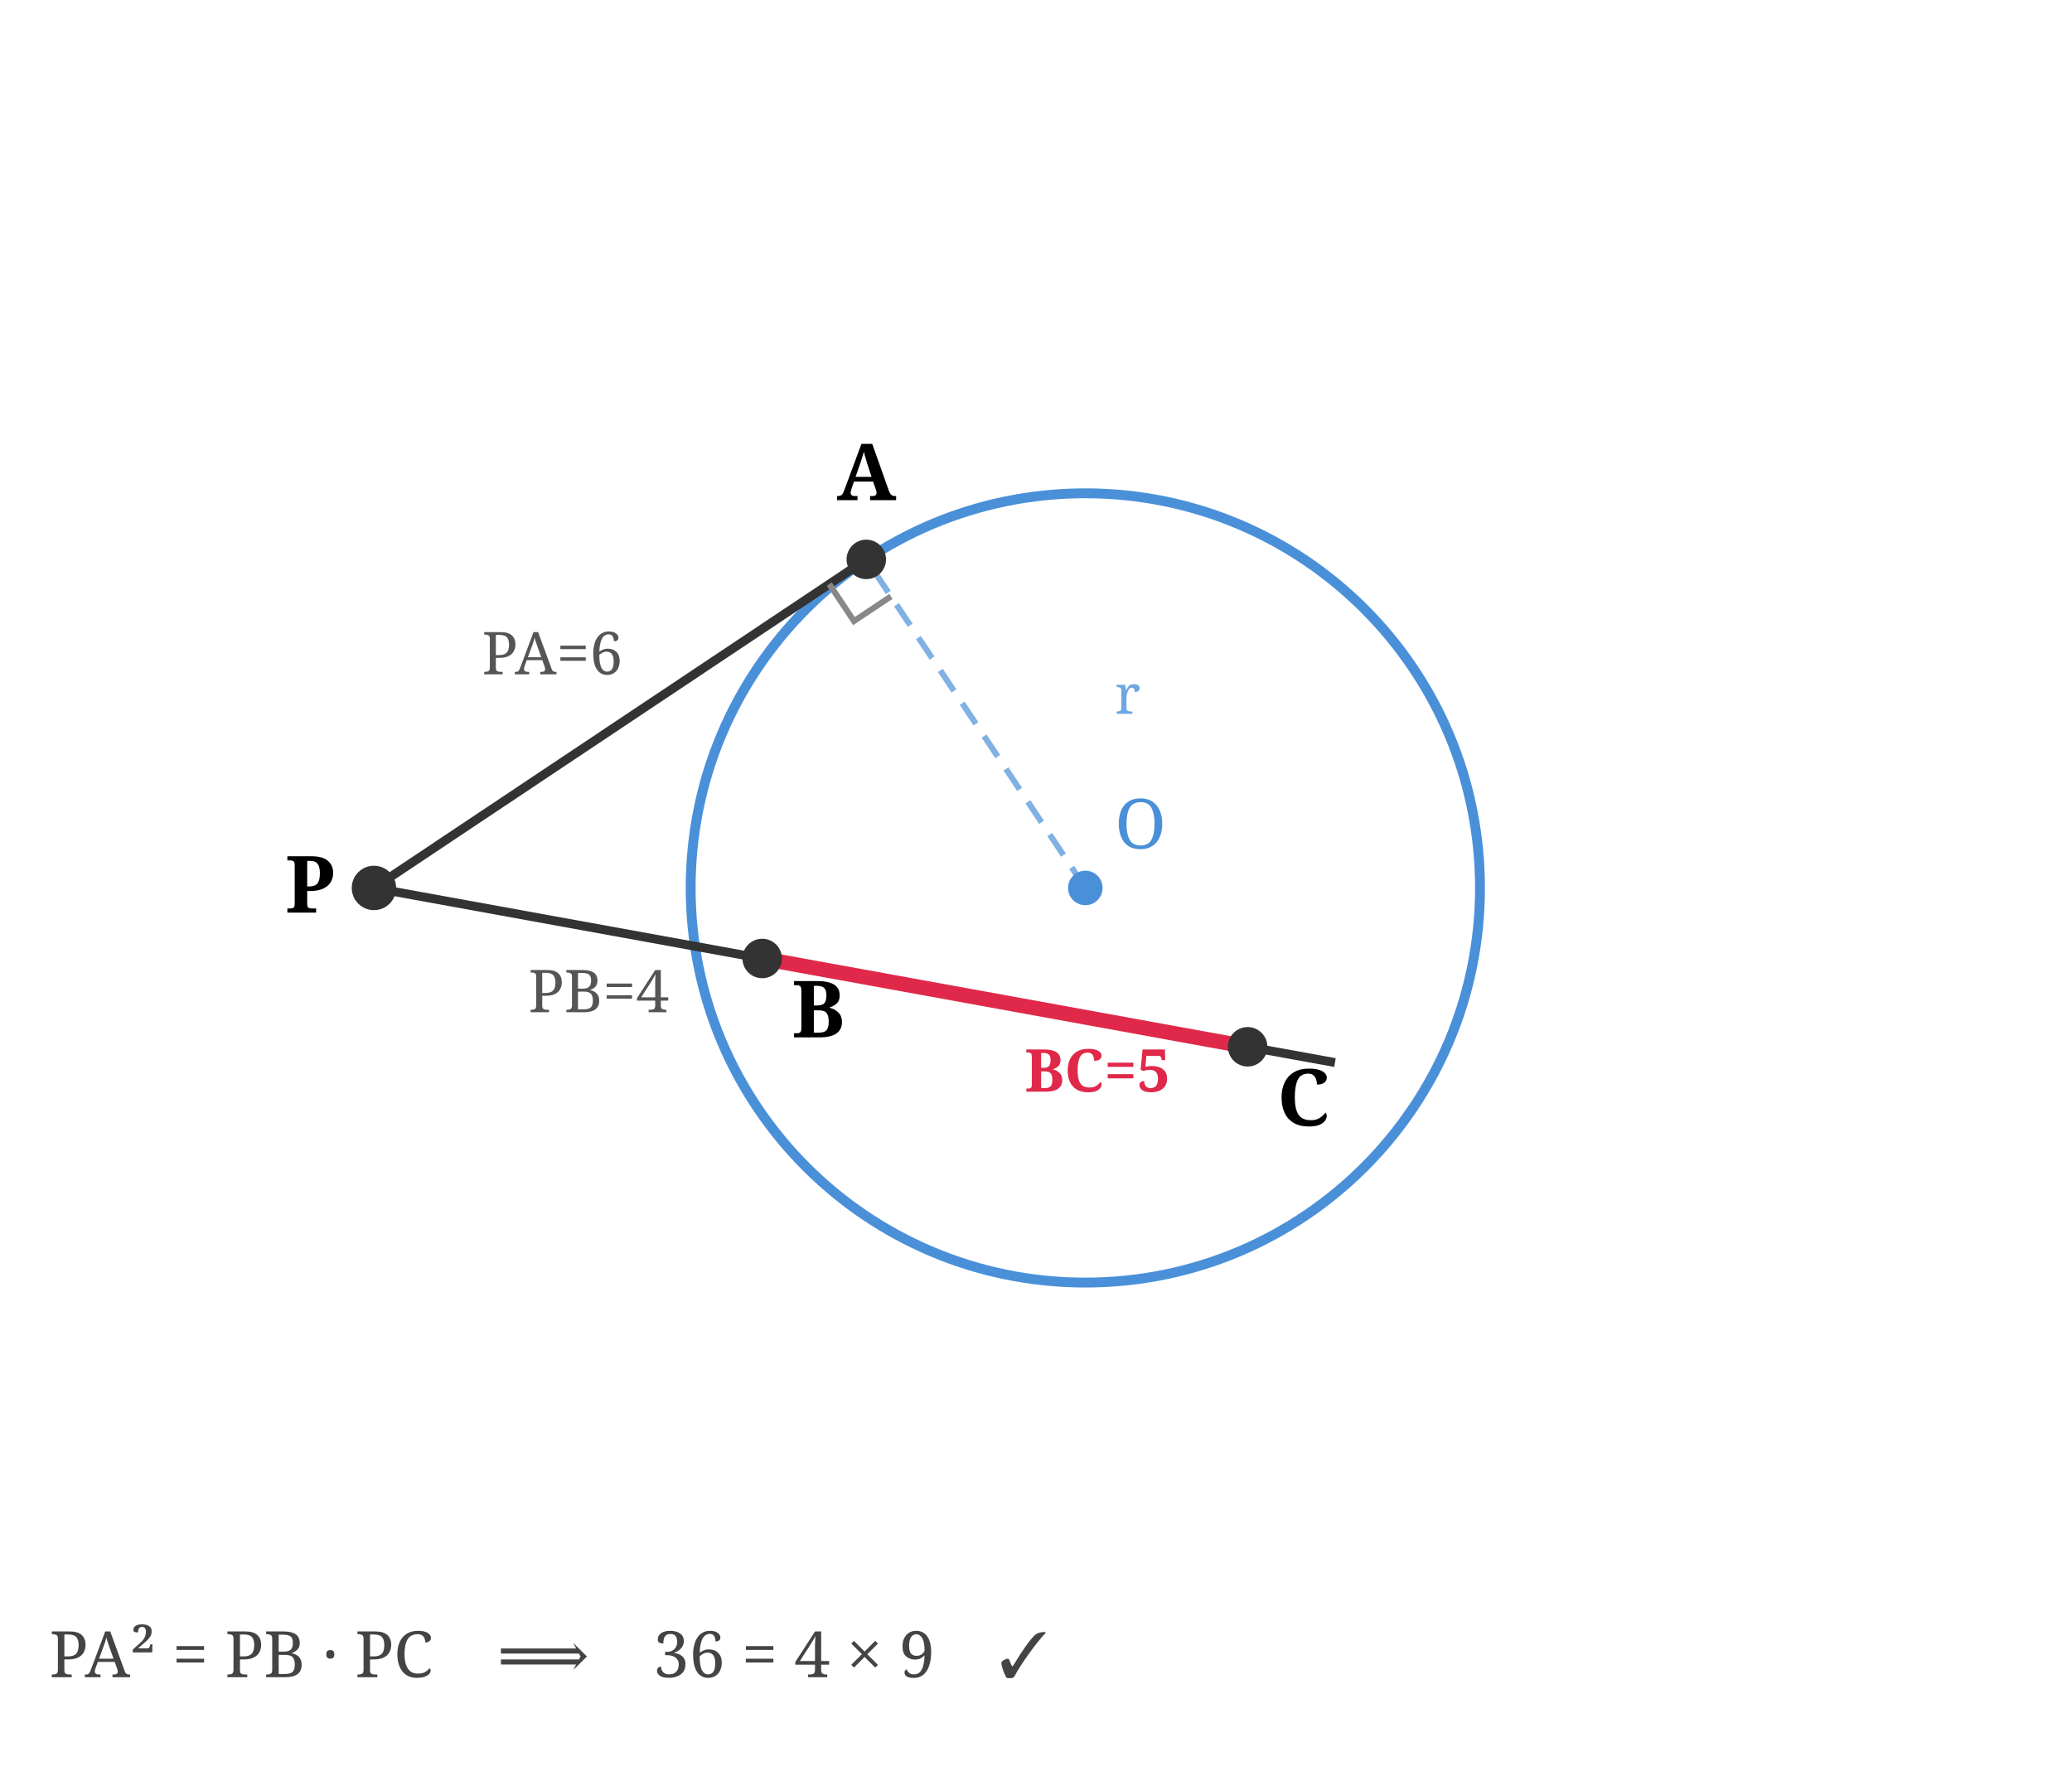
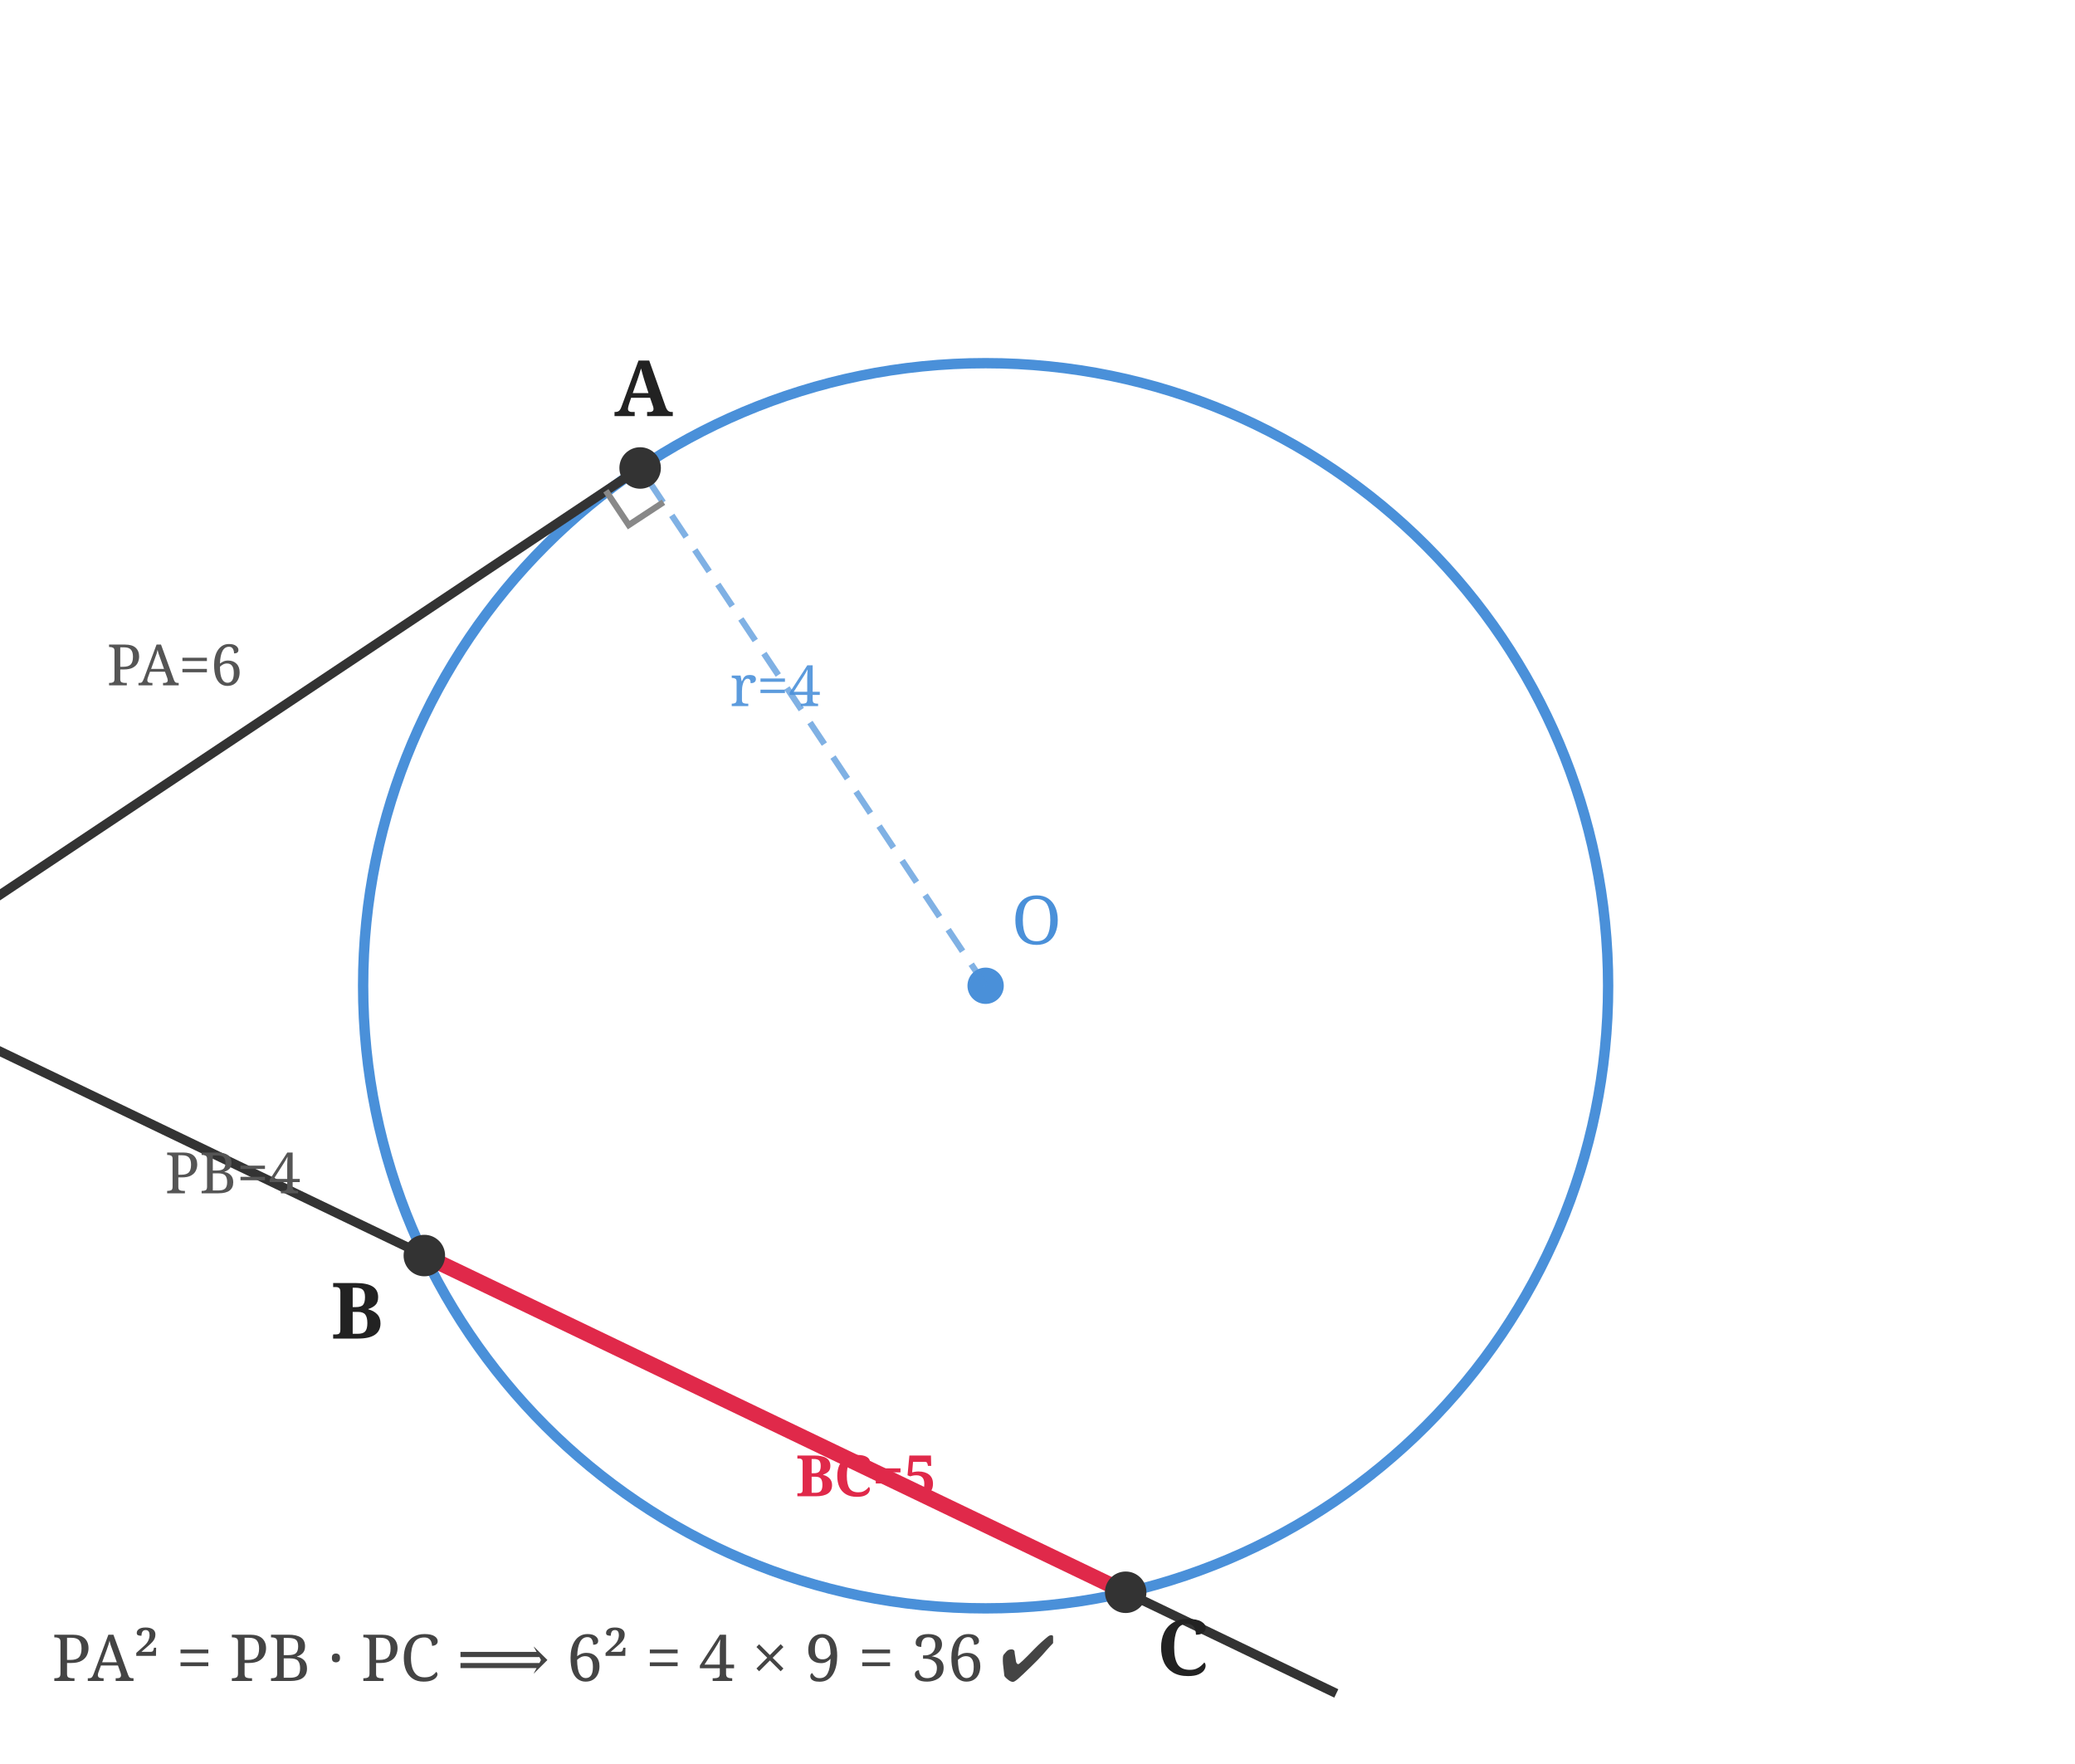
- <svg xmlns="http://www.w3.org/2000/svg" width="420" height="360" viewBox="0 0 420 360" style="background:#fff;font-family:serif;">
-   <circle cx="220" cy="180" r="80.0" fill="none" stroke="#4a90d9" stroke-width="2" />
-   <circle cx="220" cy="180" r="3.5" fill="#4a90d9" />
-   <line x1="220" y1="180" x2="175.6" y2="113.4" stroke="#4a90d9" stroke-width="1.2" stroke-dasharray="5,3" opacity="0.7" />
-   <line x1="75.8" y1="180.0" x2="175.6" y2="113.4" stroke="#333" stroke-width="1.8" />
-   <line x1="75.8" y1="180.0" x2="270.6" y2="215.4" stroke="#333" stroke-width="1.8" />
-   <line x1="154.5" y1="194.3" x2="252.9" y2="212.2" stroke="#e0294a" stroke-width="3" stroke-linecap="round" />
-   <polyline points="168.1,118.4 173.1,125.9 180.6,120.9" fill="none" stroke="#888" stroke-width="1.2" />
-   <circle cx="75.8" cy="180.0" r="4.5" fill="#333" />
-   <circle cx="175.6" cy="113.4" r="4" fill="#333" />
-   <circle cx="154.5" cy="194.3" r="4" fill="#333" />
-   <circle cx="252.9" cy="212.2" r="4" fill="#333" />
-   <text x="57.8" y="185.0" font-size="16" font-weight="bold">P</text>
-   <text x="169.6" y="101.4" font-size="16" font-weight="bold">A</text>
-   <text x="160.5" y="210.3" font-size="16" font-weight="bold">B</text>
-   <text x="258.9" y="228.2" font-size="16" font-weight="bold">C</text>
-   <text x="226.0" y="172.0" font-size="14" fill="#4a90d9">O</text>
-   <text x="97.7" y="136.7" font-size="12" fill="#555">PA=6</text>
-   <text x="107.1" y="205.2" font-size="12" fill="#555">PB=4</text>
-   <text x="207.7" y="221.3" font-size="12" fill="#e0294a" font-weight="bold">BC=5</text>
-   <text x="226.0" y="144.7" font-size="11" fill="#4a90d9" opacity="0.8">r</text>
-   <text x="10" y="340" font-size="13" fill="#444">PA² = PB · PC　⟹　36 = 4 × 9　✓</text>
+ <svg xmlns="http://www.w3.org/2000/svg" width="400" height="340" viewBox="0 0 400 340" style="background:#fff;font-family:Georgia,serif;">
+   <circle cx="190.0" cy="190.0" r="120.0" fill="none" stroke="#4a90d9" stroke-width="2" />
+   <circle cx="190.0" cy="190.0" r="3.5" fill="#4a90d9" />
+   <line x1="190.0" y1="190.0" x2="123.4" y2="90.2" stroke="#4a90d9" stroke-width="1.2" stroke-dasharray="5,3" opacity="0.7" />
+   <line x1="-26.3" y1="190.0" x2="123.4" y2="90.2" stroke="#333" stroke-width="1.8" />
+   <line x1="-26.3" y1="190.0" x2="257.6" y2="326.4" stroke="#333" stroke-width="1.8" />
+   <line x1="81.8" y1="242.0" x2="217.0" y2="306.9" stroke="#e0294a" stroke-width="3" stroke-linecap="round" />
+   <polyline points="116.8,94.6 121.2,101.2 127.9,96.8" fill="none" stroke="#888" stroke-width="1.2" />
+   <circle cx="-26.3" cy="190.0" r="4.5" fill="#333" />
+   <circle cx="123.4" cy="90.2" r="4" fill="#333" />
+   <circle cx="81.8" cy="242.0" r="4" fill="#333" />
+   <circle cx="217.0" cy="306.9" r="4" fill="#333" />
+   <text x="-44.3" y="195.0" font-size="15" font-weight="bold" fill="#222">P</text>
+   <text x="118.4" y="80.2" font-size="15" font-weight="bold" fill="#222">A</text>
+   <text x="63.8" y="258.0" font-size="15" font-weight="bold" fill="#222">B</text>
+   <text x="223.0" y="322.9" font-size="15" font-weight="bold" fill="#222">C</text>
+   <text x="195.0" y="182.0" font-size="13" fill="#4a90d9">O</text>
+   <text x="20.6" y="132.1" font-size="11" fill="#555">PA=6</text>
+   <text x="31.8" y="230.0" font-size="11" fill="#555">PB=4</text>
+   <text x="153.4" y="288.4" font-size="11" fill="#e0294a" font-weight="bold">BC=5</text>
+   <text x="140.7" y="136.1" font-size="11" fill="#4a90d9" opacity="0.9">r=4</text>
+   <text x="10" y="324" font-size="12.5" fill="#444">PA² = PB · PC ⟹ 6² = 4 × 9 = 36 ✔</text>
</svg>
